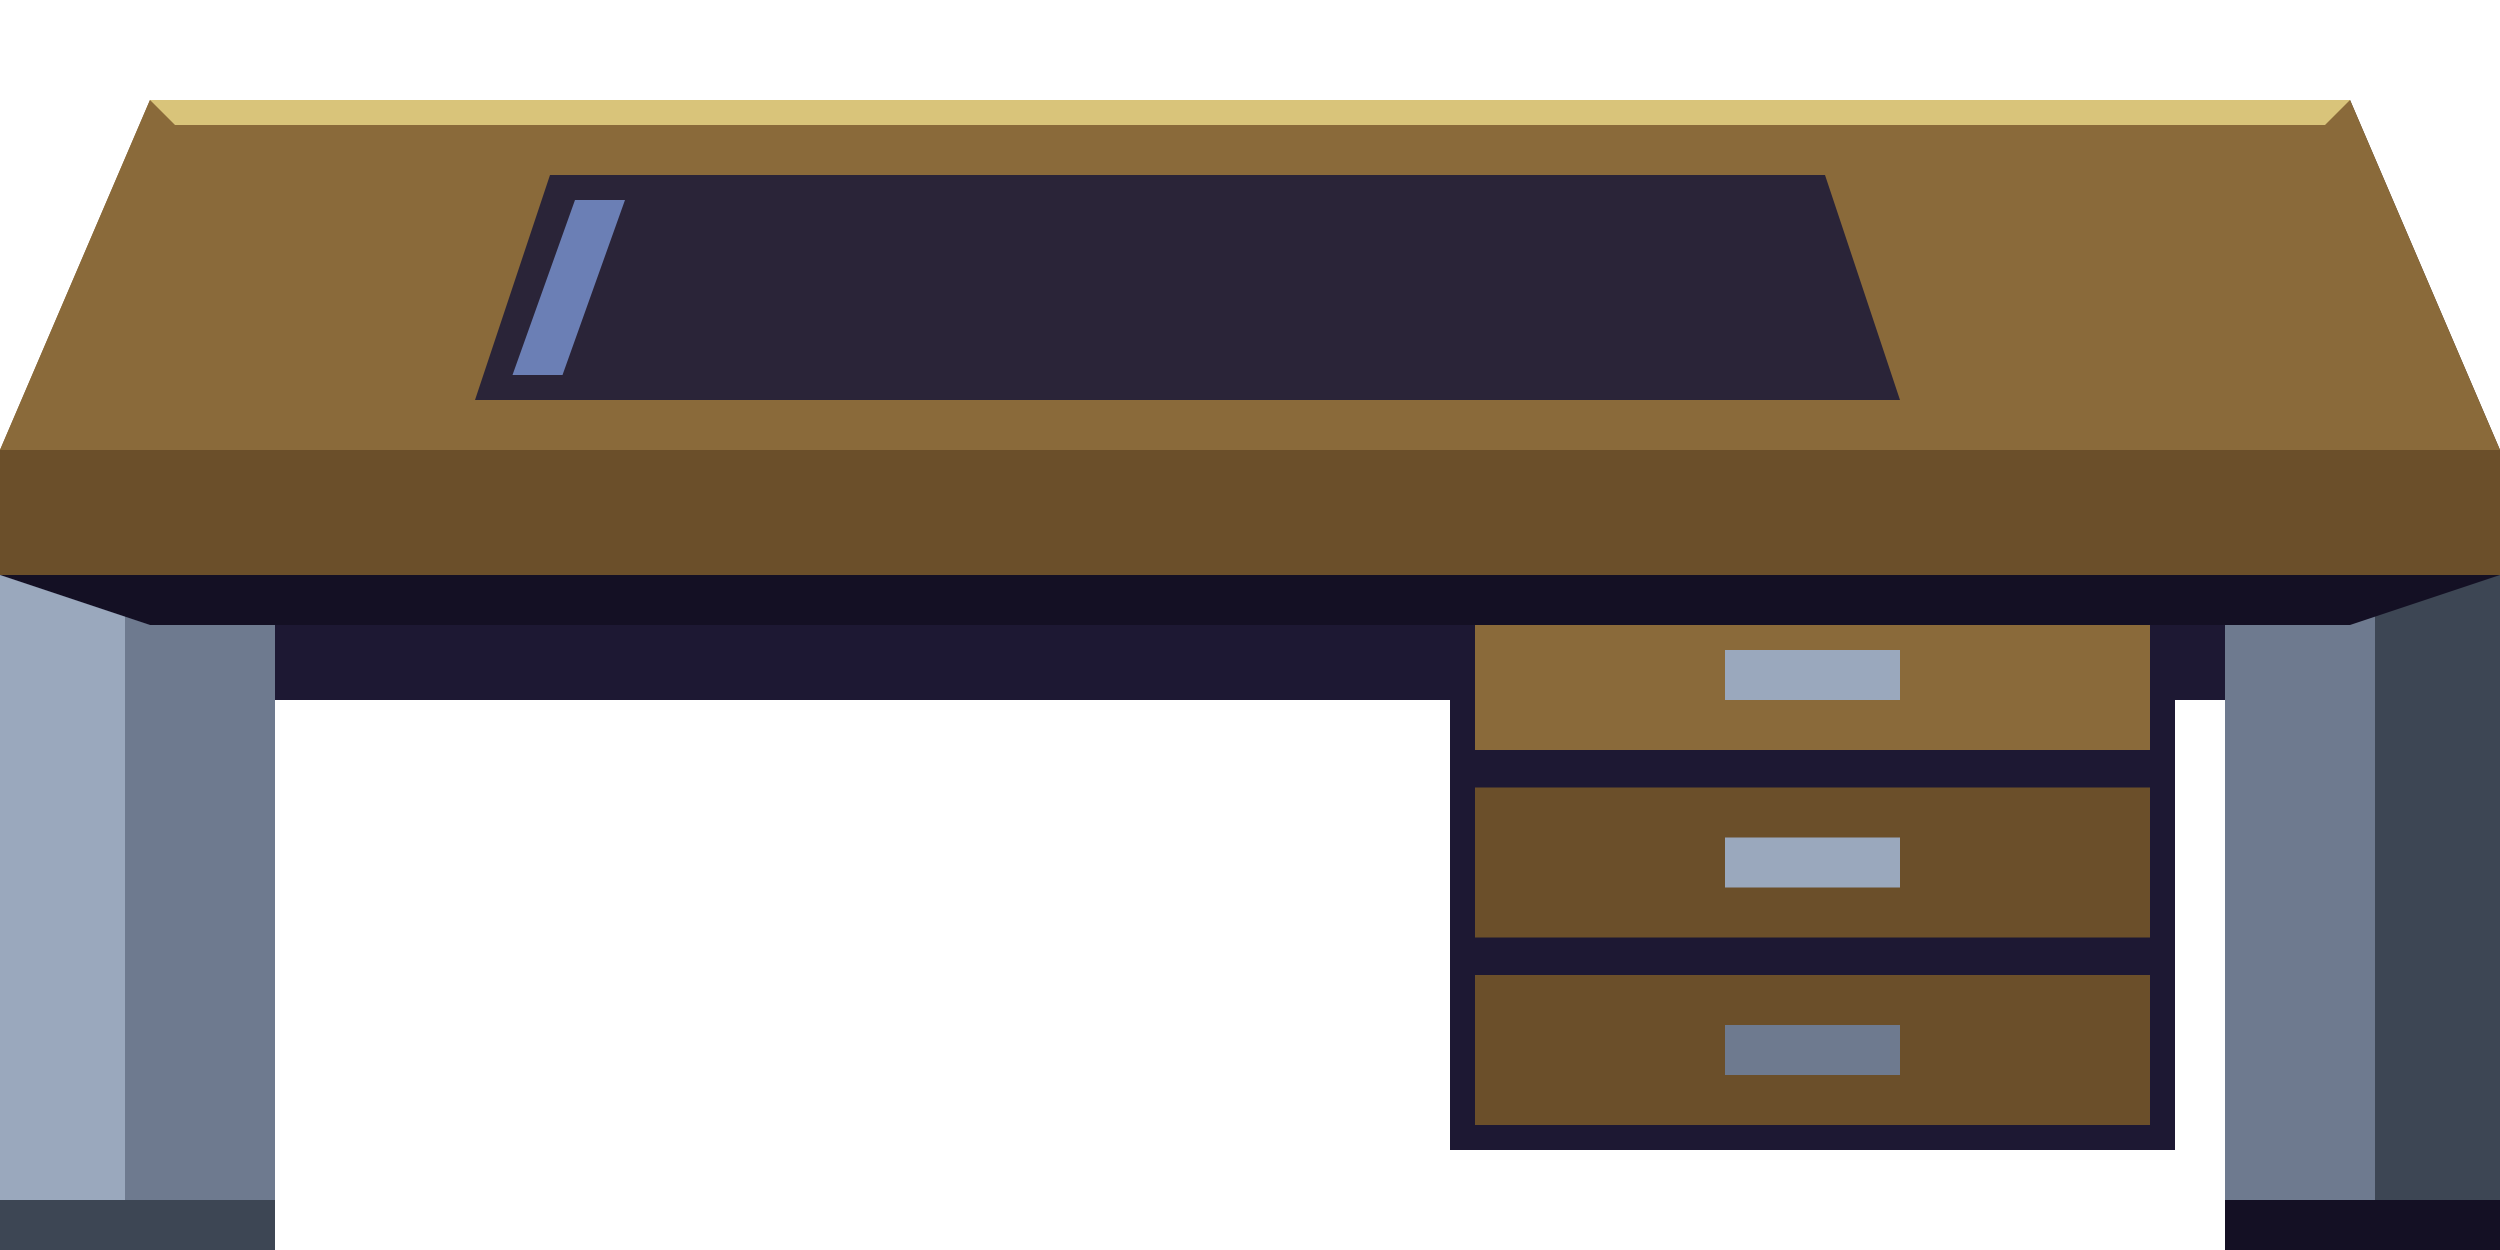
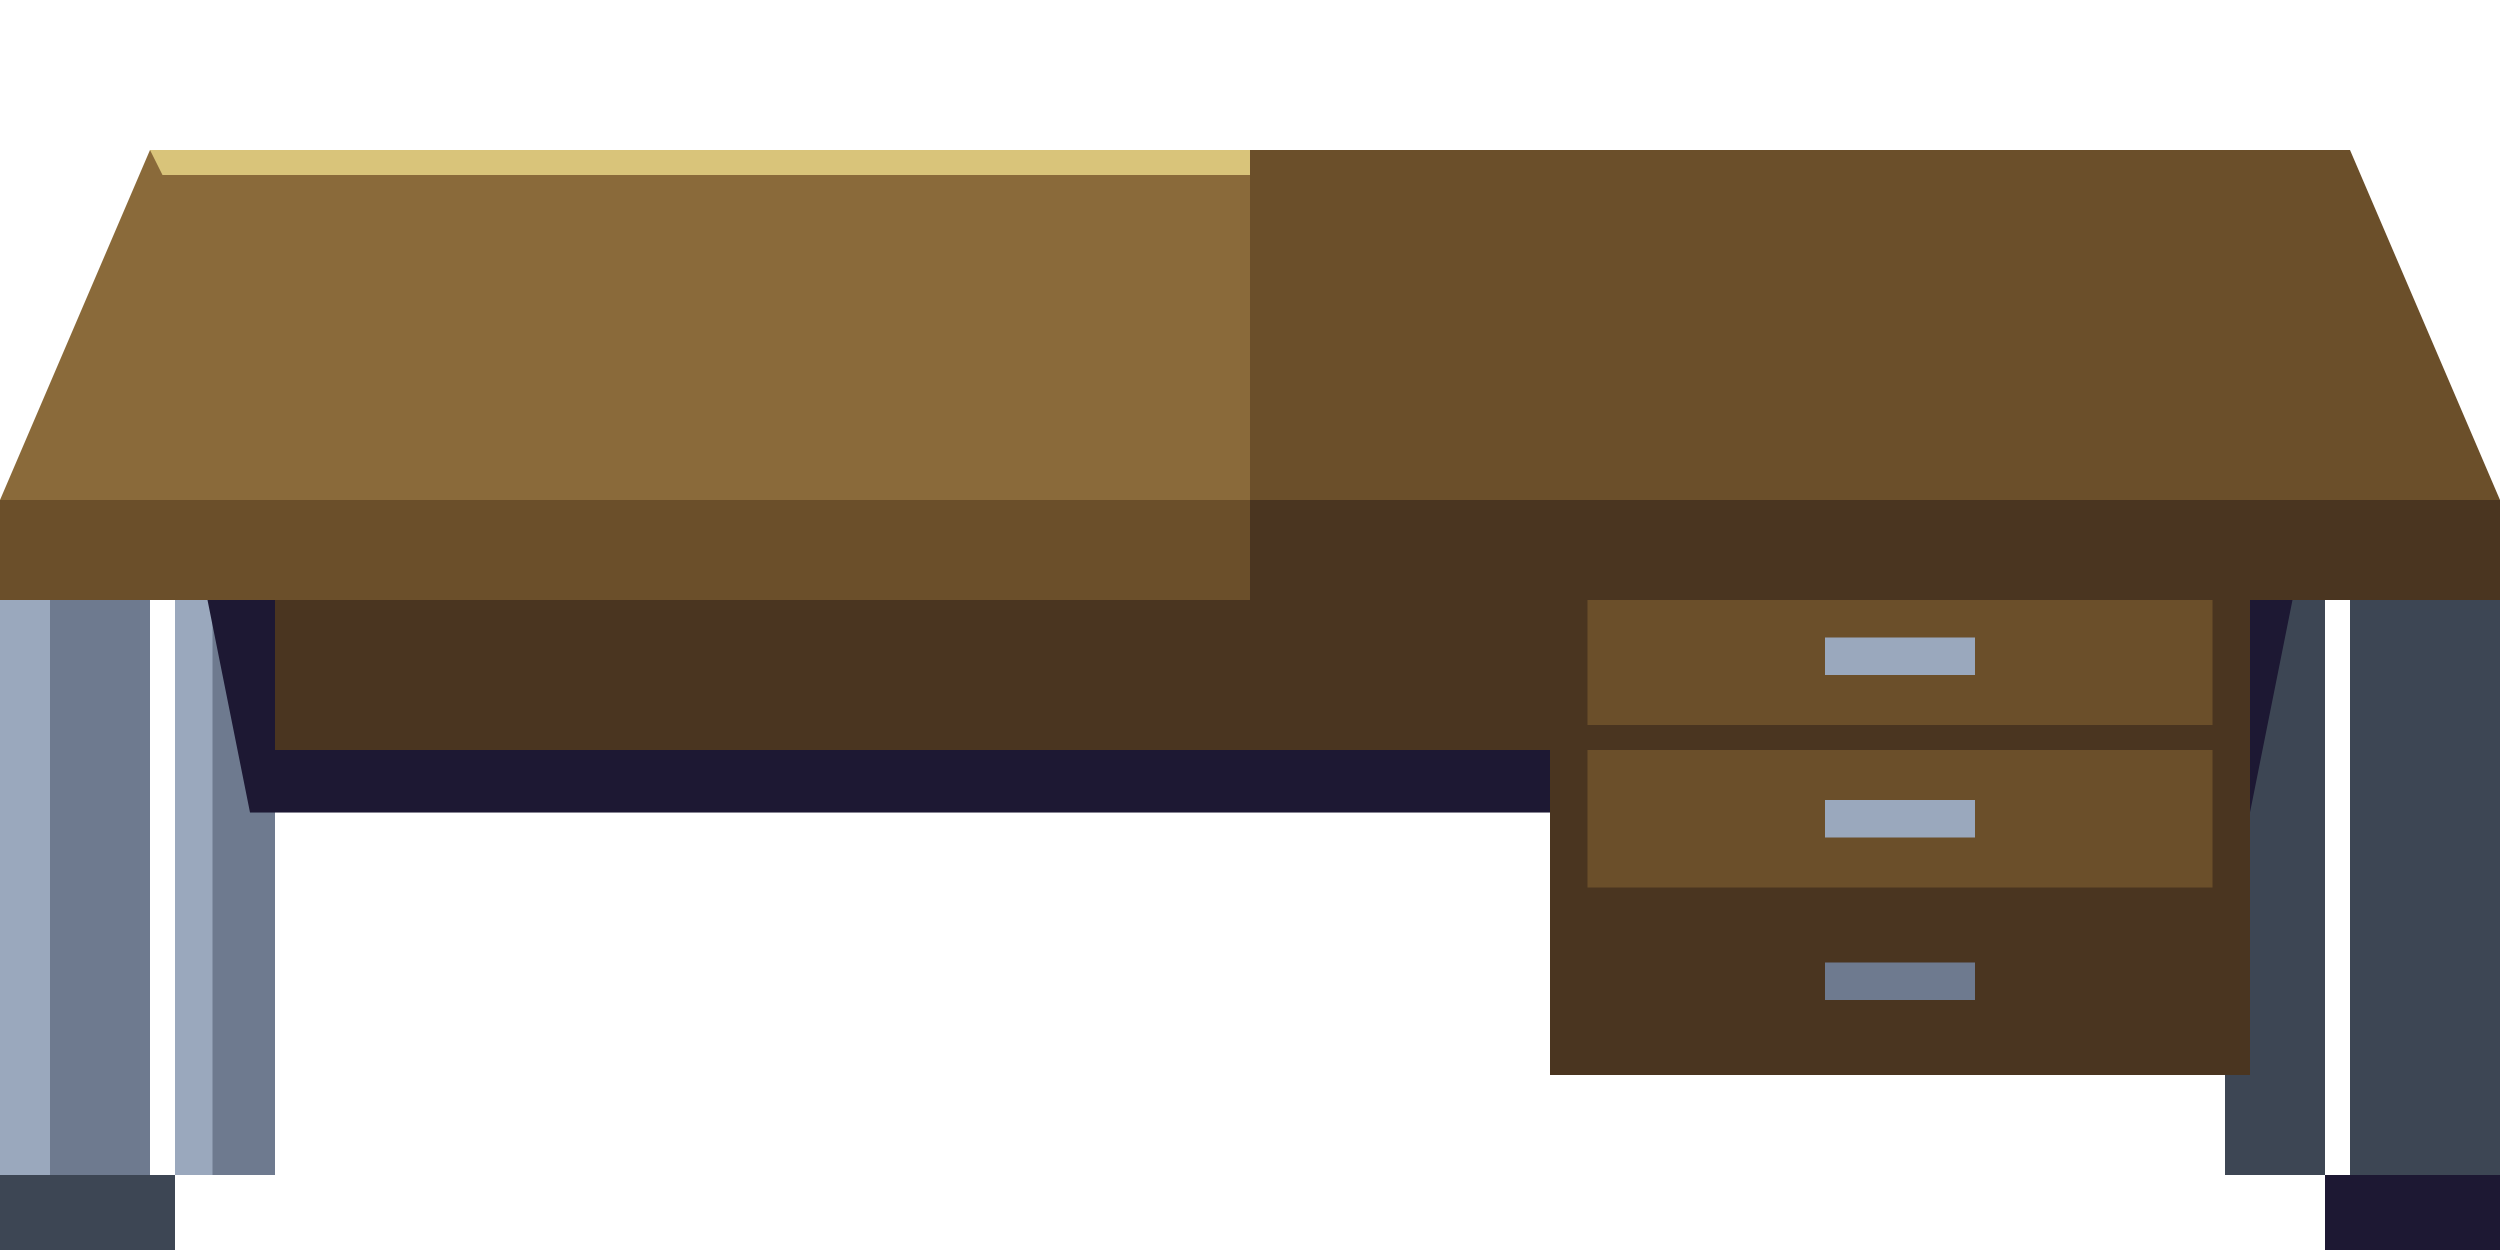
<svg xmlns="http://www.w3.org/2000/svg" viewBox="0 0 200 100">
-   <rect x="12" y="18" width="8" height="76" fill="#141024" />
-   <rect x="180" y="18" width="8" height="76" fill="#141024" />
-   <rect x="20" y="50" width="160" height="6" fill="#1d1833" />
-   <rect x="0" y="46" width="10" height="54" fill="#9aa8bd" />
-   <rect x="10" y="46" width="12" height="54" fill="#6e7a8f" />
-   <rect x="0" y="96" width="22" height="4" fill="#3d4654" />
-   <rect x="178" y="46" width="12" height="54" fill="#6e7a8f" />
-   <rect x="190" y="46" width="10" height="54" fill="#3d4654" />
-   <rect x="178" y="96" width="22" height="4" fill="#141024" />
-   <rect x="116" y="46" width="58" height="46" fill="#1d1833" />
-   <rect x="118" y="48" width="54" height="12" fill="#8a6a3a" />
-   <rect x="138" y="52" width="14" height="4" fill="#9aa8bd" />
-   <rect x="118" y="63" width="54" height="12" fill="#6b4f2a" />
-   <rect x="138" y="67" width="14" height="4" fill="#9aa8bd" />
-   <rect x="118" y="78" width="54" height="12" fill="#6b4f2a" />
-   <rect x="138" y="82" width="14" height="4" fill="#6e7a8f" />
-   <polygon points="0,46 200,46 188,50 12,50" fill="#141024" />
-   <polygon points="12,8 0,36 0,46 12,18" fill="#8a6a3a" />
-   <polygon points="188,8 200,36 200,46 188,18" fill="#4a3520" />
-   <rect x="0" y="36" width="200" height="10" fill="#6b4f2a" />
-   <polygon points="12,8 188,8 200,36 0,36" fill="#8a6a3a" />
-   <polygon points="12,8 188,8 186,10 14,10" fill="#d9c47a" />
-   <polygon points="44,14 146,14 152,32 38,32" fill="#2a2438" />
-   <polygon points="46,16 50,16 45,30 41,30" fill="#6b7fb5" />
+   <polygon points="14,20 22,20 22,94 14,94" fill="#6e7a8f" />
+   <polygon points="14,20 17,20 17,94 14,94" fill="#9aa8bd" />
+   <polygon points="178,20 186,20 186,94 178,94" fill="#3d4654" />
+   <rect x="22" y="22" width="156" height="6" fill="#3d4654" />
+   <polygon points="14,35 186,35 180,65 20,65" fill="#1d1833" />
+   <rect x="22" y="28" width="156" height="32" fill="#4a3520" />
+   <rect x="124" y="44" width="56" height="42" fill="#4a3520" />
+   <rect x="127" y="47" width="50" height="11" fill="#6b4f2a" />
+   <rect x="146" y="51" width="12" height="3" fill="#9aa8bd" />
+   <rect x="127" y="60" width="50" height="11" fill="#6b4f2a" />
+   <rect x="146" y="64" width="12" height="3" fill="#9aa8bd" />
+   <rect x="127" y="73" width="50" height="11" fill="#4a3520" />
+   <rect x="146" y="77" width="12" height="3" fill="#6e7a8f" />
+   <polygon points="12,12 100,12 100,40 0,40" fill="#8a6a3a" />
+   <polygon points="100,12 188,12 200,40 100,40" fill="#6b4f2a" />
+   <polygon points="12,12 100,12 100,14 13,14" fill="#d9c47a" />
+   <rect x="0" y="40" width="100" height="8" fill="#6b4f2a" />
+   <rect x="100" y="40" width="100" height="8" fill="#4a3520" />
+   <polygon points="0,48 12,48 12,94 0,94" fill="#6e7a8f" />
+   <polygon points="0,48 4,48 4,94 0,94" fill="#9aa8bd" />
+   <polygon points="0,94 14,94 14,100 0,100" fill="#3d4654" />
+   <polygon points="188,48 200,48 200,94 188,94" fill="#3d4654" />
+   <polygon points="186,94 200,94 200,100 186,100" fill="#1d1833" />
</svg>
